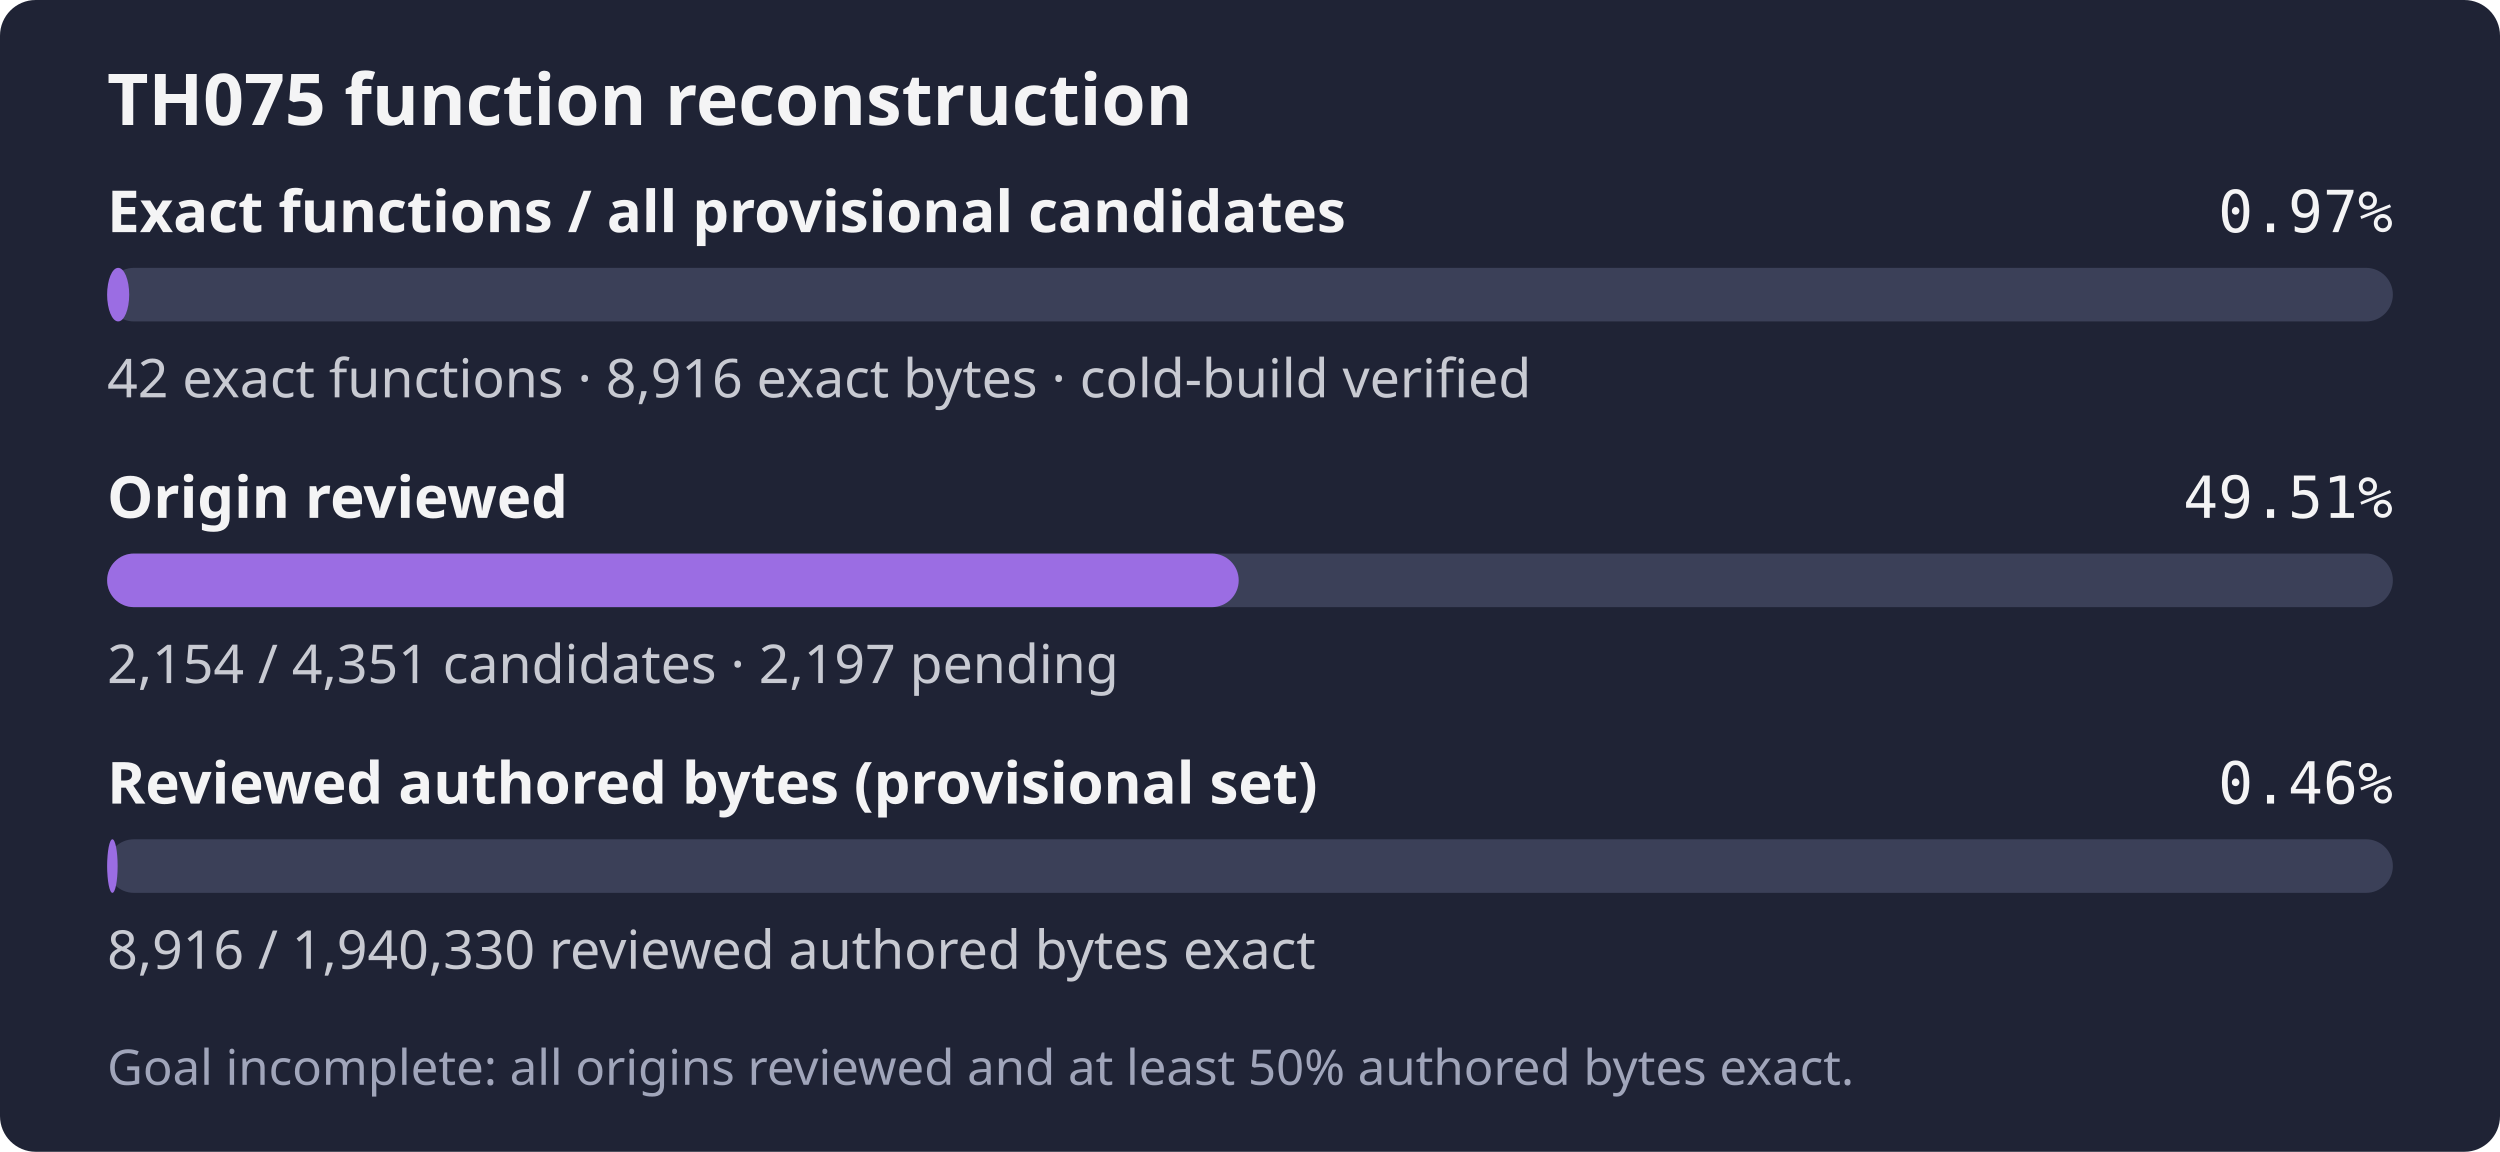
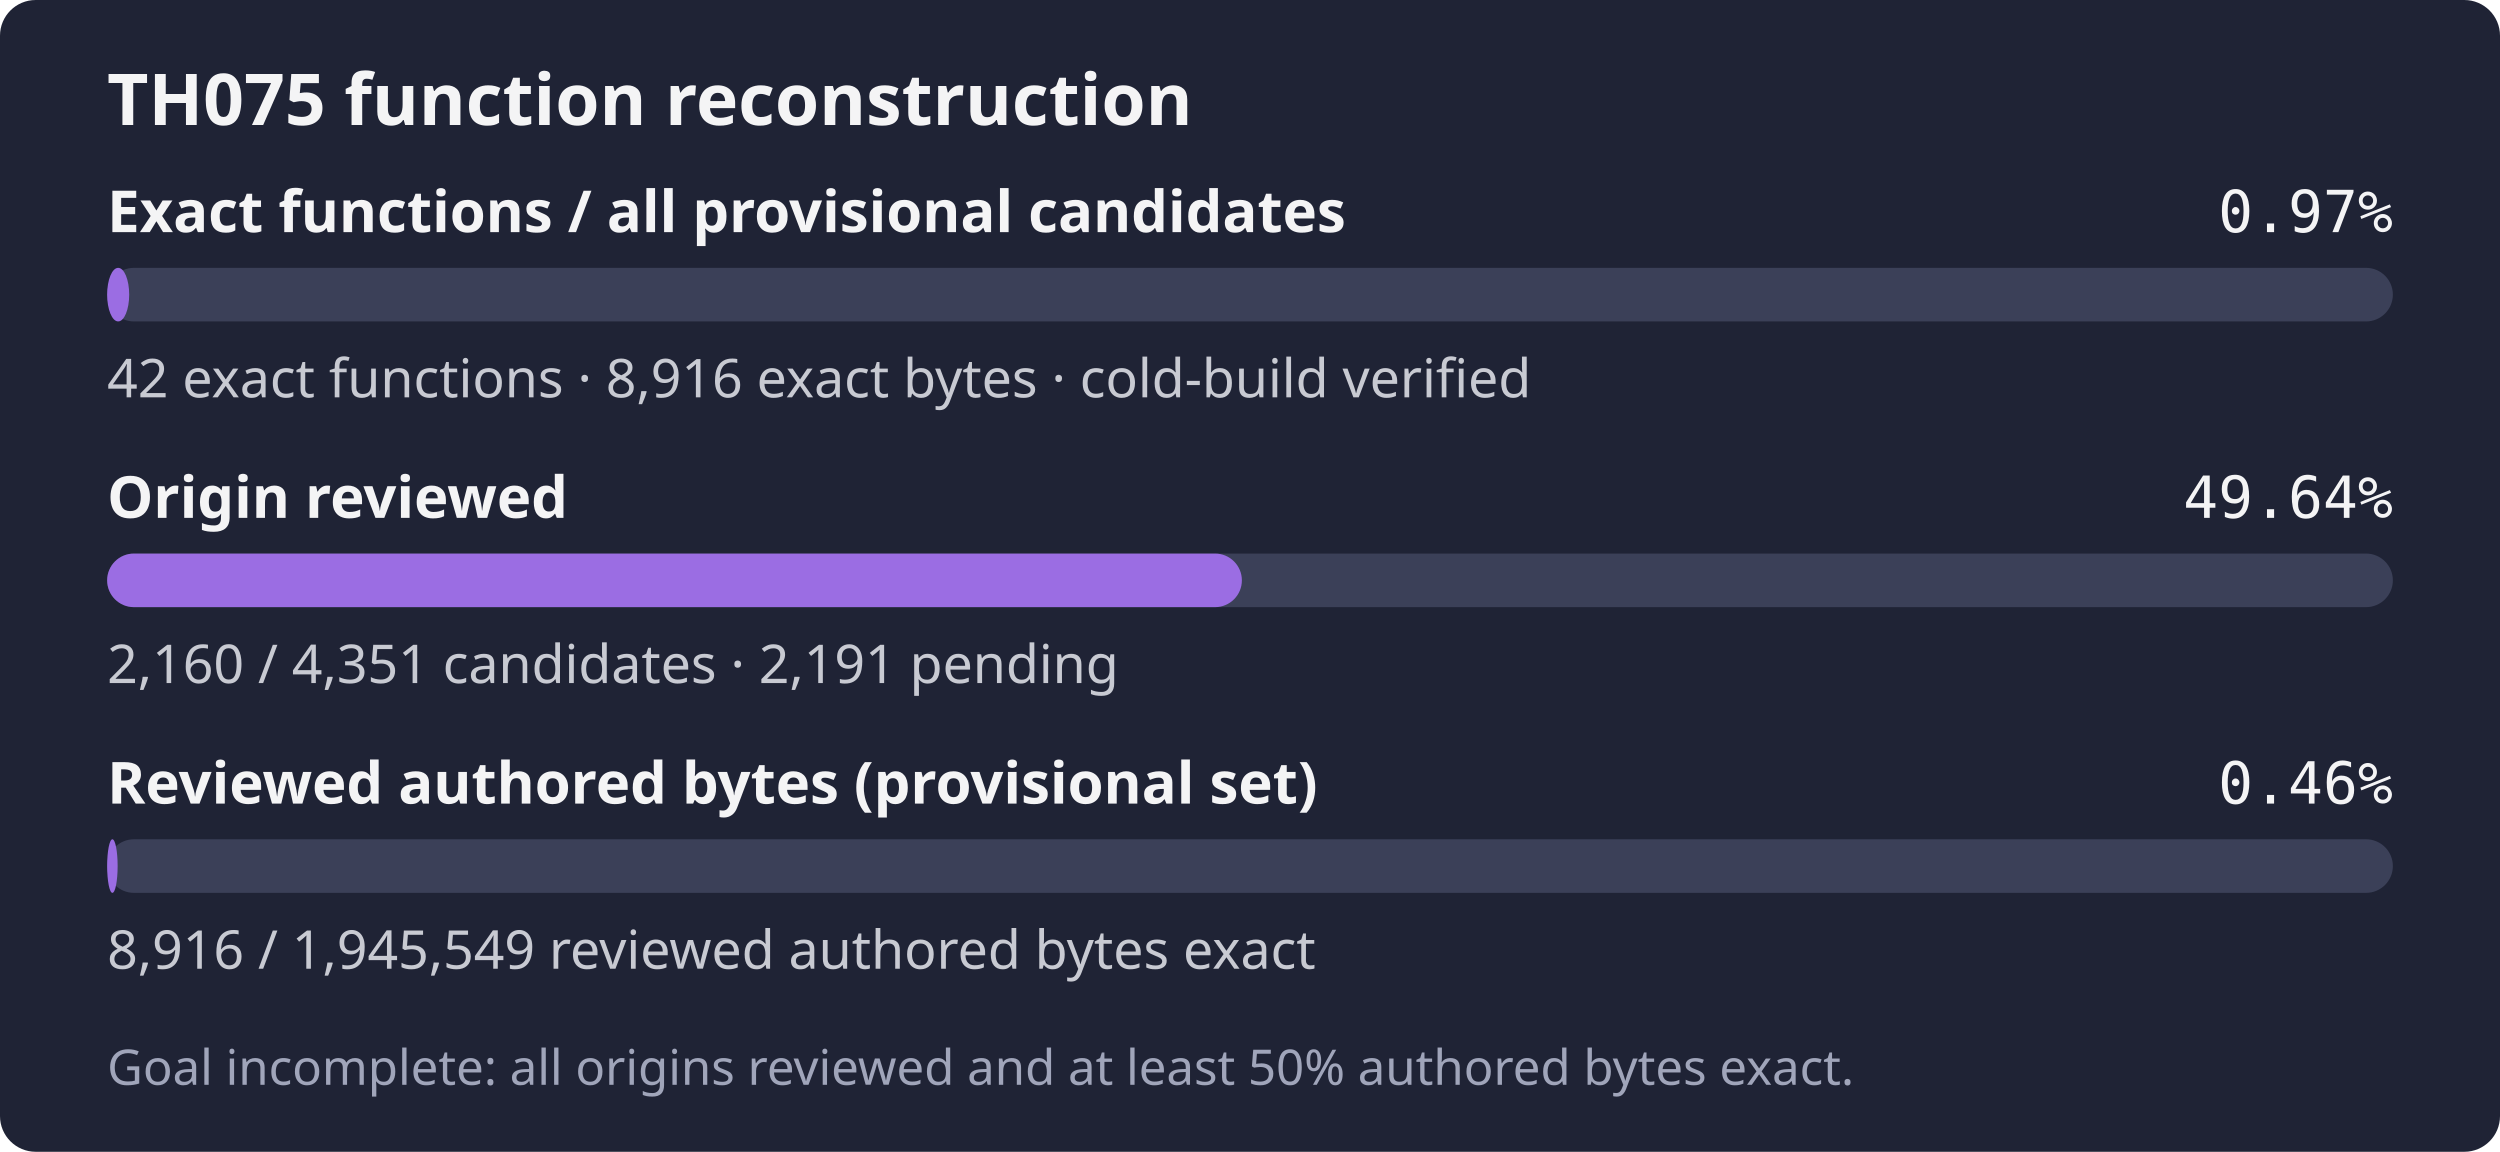
- <svg xmlns="http://www.w3.org/2000/svg" width="560" height="258" role="img" aria-label="TH075: 42 exact functions, 8,916 exact bytes; 2,154 of 4,351 candidates reviewed; Goal incomplete: all origins reviewed and at least 50% authored bytes exact.">
+ <svg xmlns="http://www.w3.org/2000/svg" width="560" height="258" role="img" aria-label="TH075: 42 exact functions, 8,916 exact bytes; 2,160 of 4,351 candidates reviewed; Goal incomplete: all origins reviewed and at least 50% authored bytes exact.">
  <rect width="560" height="258" rx="8" fill="#1f2335" />
  <text x="24" y="28" fill="#f4f4f5" font-family="sans-serif" font-size="16" font-weight="600">TH075 function reconstruction</text>
  <text x="24" y="52" fill="#f4f4f5" font-family="sans-serif" font-size="13" font-weight="600">Exact functions / all provisional candidates</text>
  <text x="536" y="52" fill="#f4f4f5" text-anchor="end" font-family="monospace" font-size="13">0.97%</text>
  <rect x="24" y="60" width="512" height="12" rx="6" fill="#3b4058" />
  <rect x="24" y="60" width="4.94" height="12" rx="6" fill="#9b6de3" />
  <text x="24" y="89" fill="#c8cad2" font-family="sans-serif" font-size="12">42 exact functions · 8,916 exact bytes · cold-build verified</text>
  <text x="24" y="116" fill="#f4f4f5" font-family="sans-serif" font-size="13" font-weight="600">Origin reviewed</text>
-   <text x="536" y="116" fill="#f4f4f5" text-anchor="end" font-family="monospace" font-size="13">49.51%</text>
+   <text x="536" y="116" fill="#f4f4f5" text-anchor="end" font-family="monospace" font-size="13">49.64%</text>
  <rect x="24" y="124" width="512" height="12" rx="6" fill="#3b4058" />
-   <rect x="24" y="124" width="253.47" height="12" rx="6" fill="#9b6de3" />
-   <text x="24" y="153" fill="#c8cad2" font-family="sans-serif" font-size="12">2,154 / 4,351 candidates · 2,197 pending</text>
+   <rect x="24" y="124" width="254.18" height="12" rx="6" fill="#9b6de3" />
+   <text x="24" y="153" fill="#c8cad2" font-family="sans-serif" font-size="12">2,160 / 4,351 candidates · 2,191 pending</text>
  <text x="24" y="180" fill="#f4f4f5" font-family="sans-serif" font-size="13" font-weight="600">Reviewed authored bytes (provisional set)</text>
  <text x="536" y="180" fill="#f4f4f5" text-anchor="end" font-family="monospace" font-size="13">0.46%</text>
  <rect x="24" y="188" width="512" height="12" rx="6" fill="#3b4058" />
  <rect x="24" y="188" width="2.35" height="12" rx="6" fill="#9b6de3" />
-   <text x="24" y="217" fill="#c8cad2" font-family="sans-serif" font-size="12">8,916 / 1,940,330 reviewed authored bytes exact</text>
+   <text x="24" y="217" fill="#c8cad2" font-family="sans-serif" font-size="12">8,916 / 1,945,549 reviewed authored bytes exact</text>
  <text x="24" y="243" fill="#a0a5ba" font-family="sans-serif" font-size="11">Goal incomplete: all origins reviewed and at least 50% authored bytes exact.</text>
</svg>
